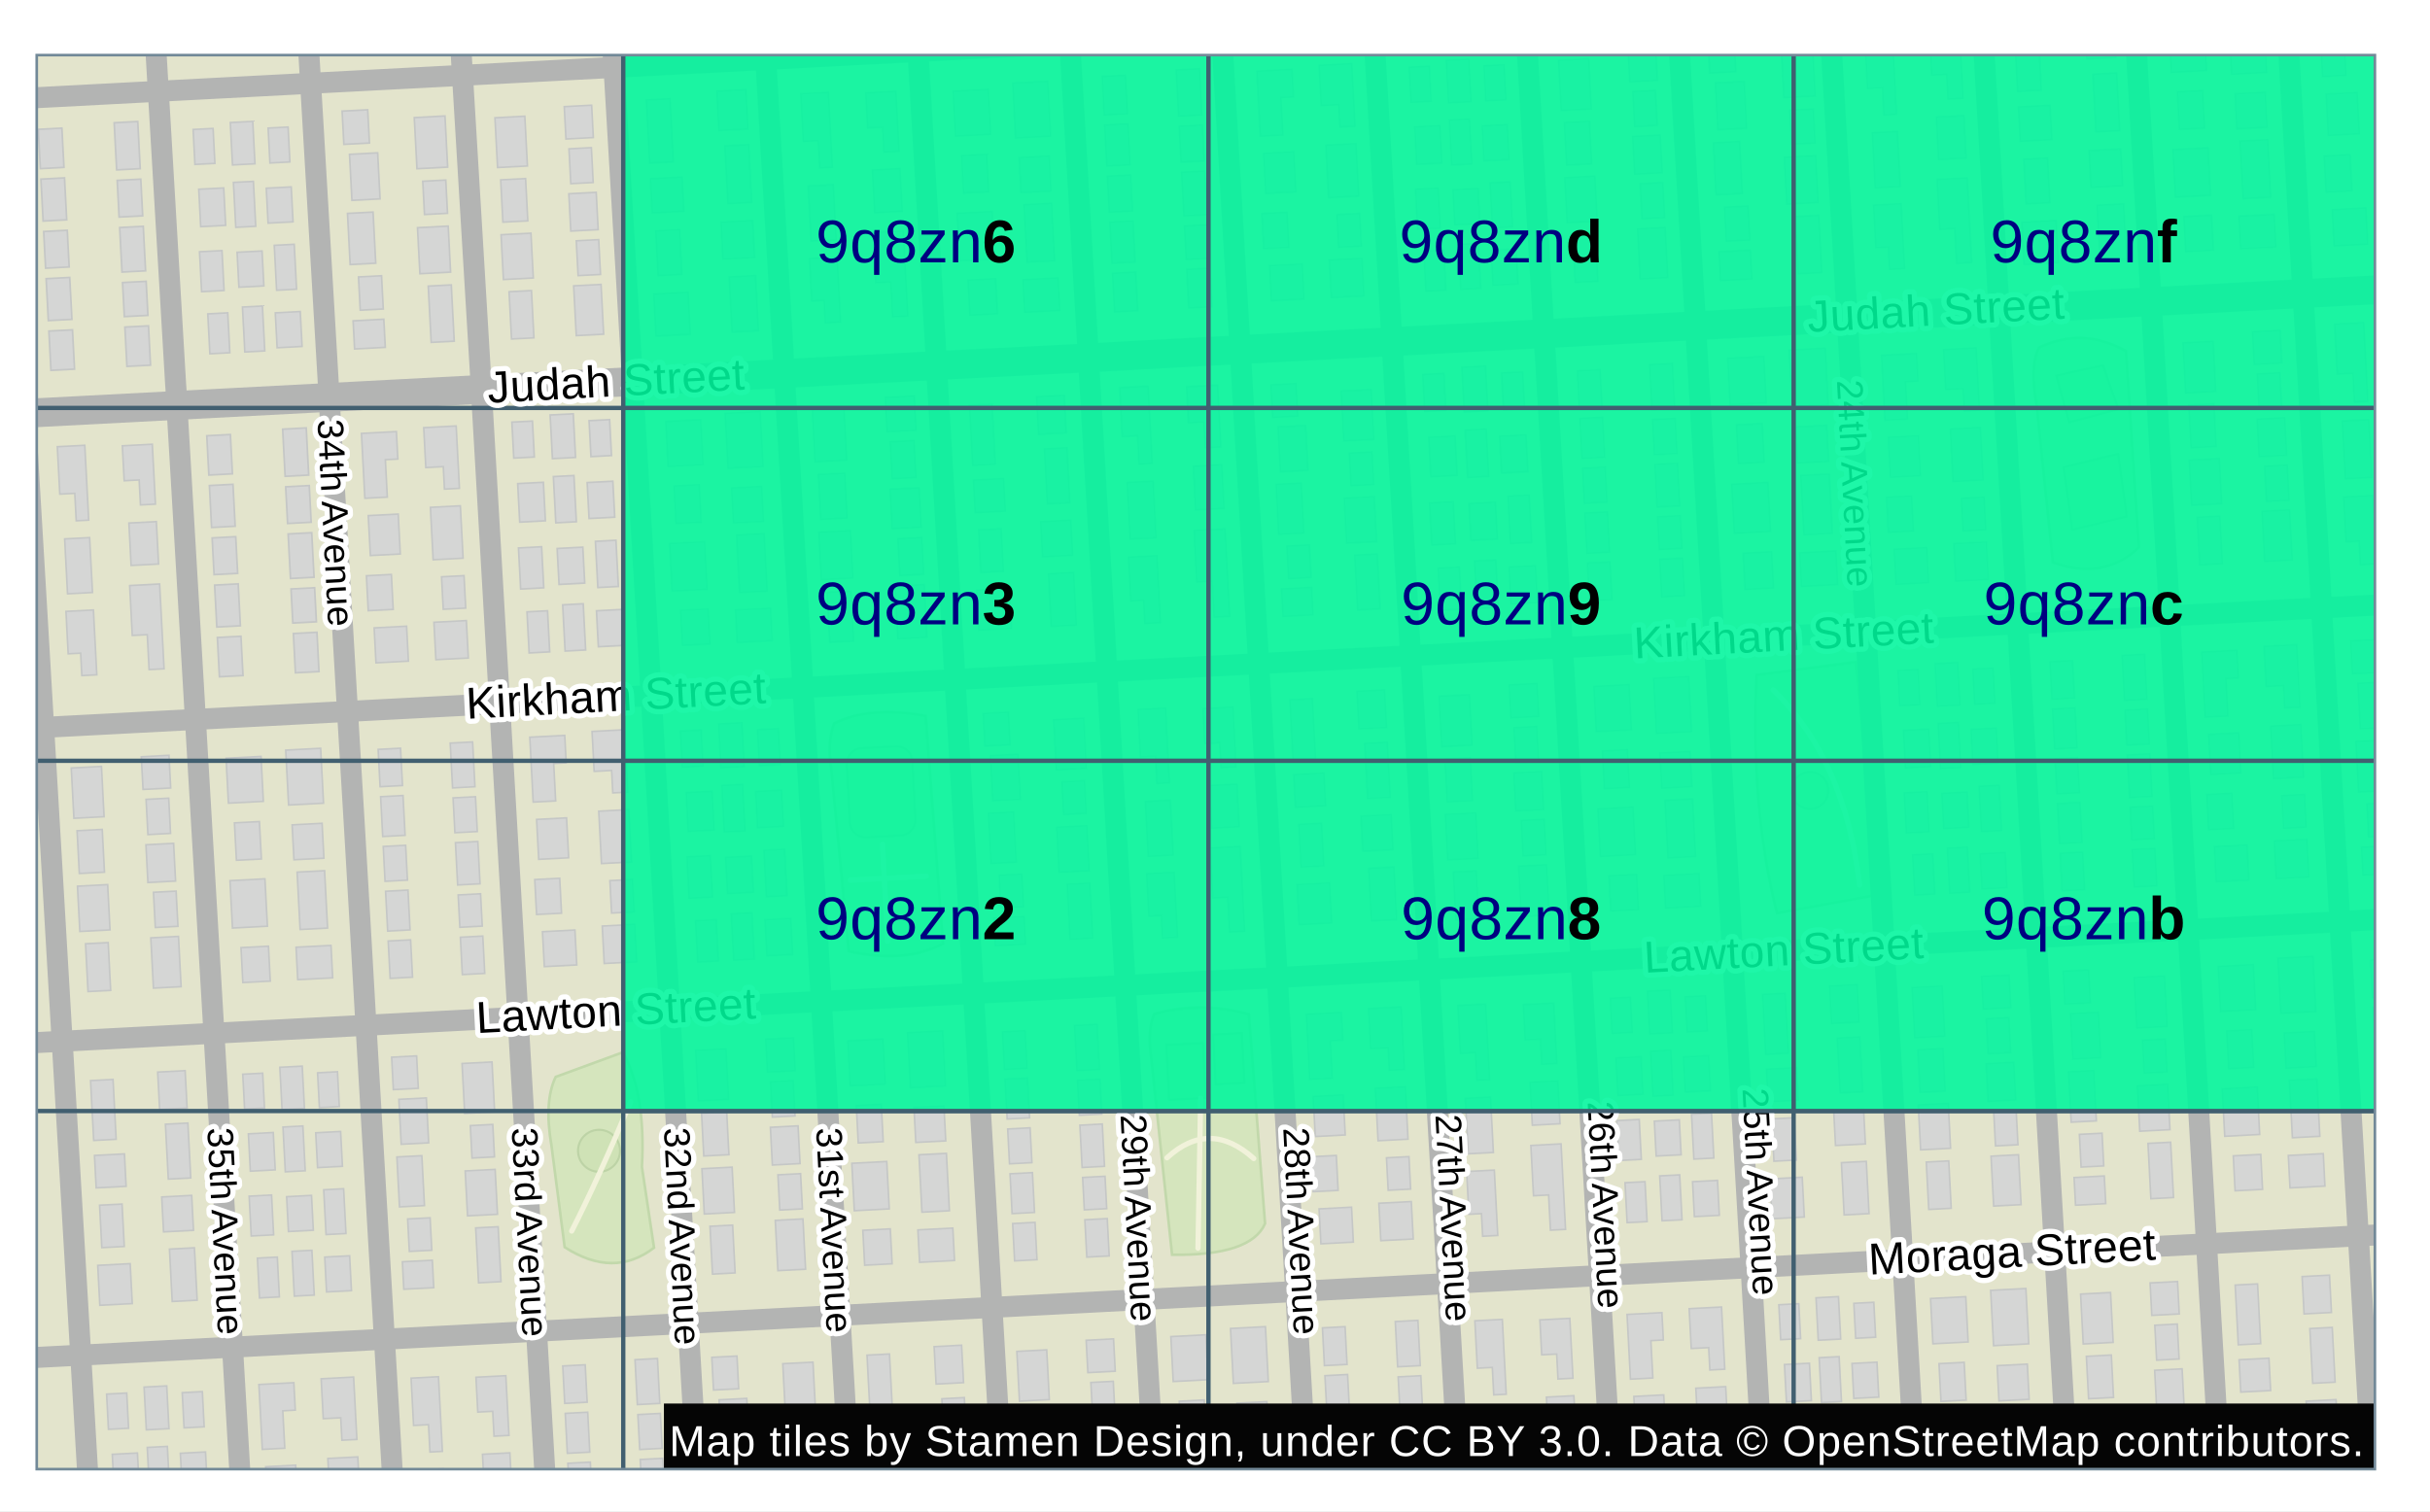
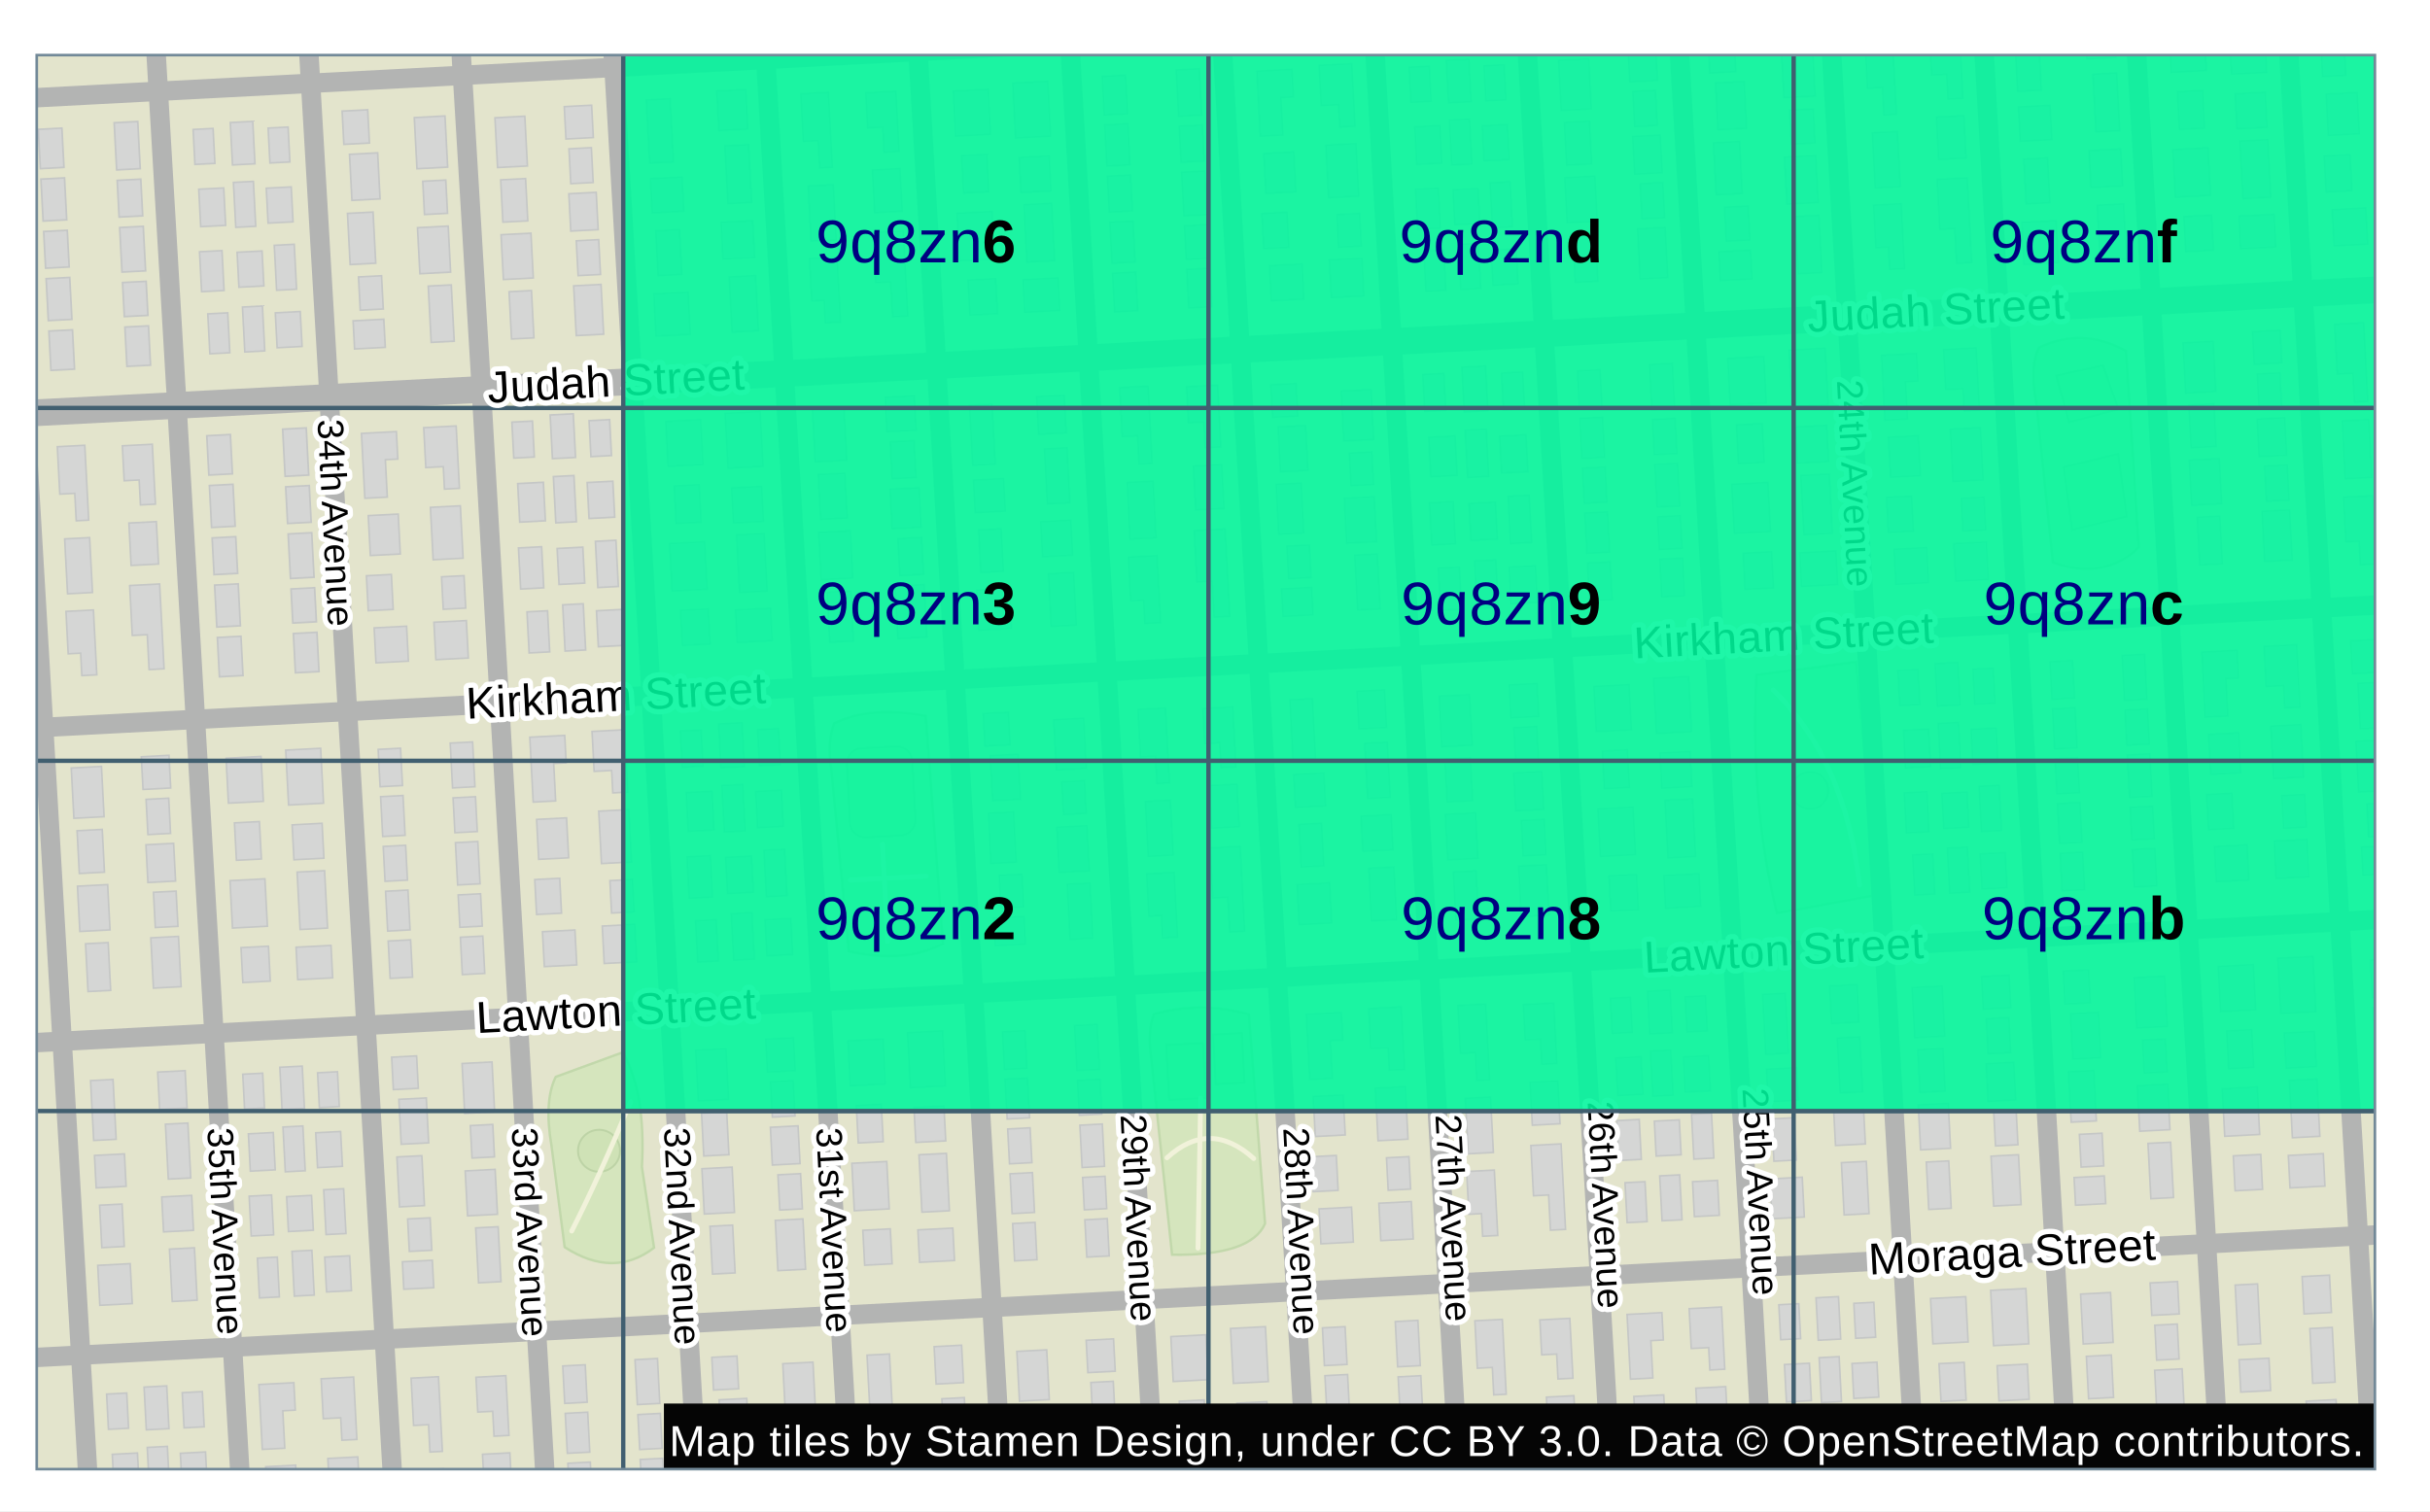
- <svg xmlns="http://www.w3.org/2000/svg" width="926" height="576" viewBox="0 0 926 576" role="img" aria-labelledby="title desc">
+ <svg xmlns="http://www.w3.org/2000/svg" width="1000" height="622.03" viewBox="0 0 926 576" role="img" aria-labelledby="title desc">
  <defs>
    <clipPath id="map-clip">
      <rect x="14" y="21" width="891" height="539" />
    </clipPath>
    <symbol id="houses-a" viewBox="0 0 42 100">
      <g class="building">
        <rect x="2" y="4" width="9" height="15" />
        <rect x="2" y="23" width="9" height="16" />
        <rect x="2" y="43" width="9" height="14" />
        <rect x="2" y="61" width="9" height="16" />
        <rect x="2" y="81" width="9" height="15" />
        <rect x="31" y="3" width="9" height="18" />
        <rect x="31" y="25" width="9" height="14" />
        <rect x="31" y="43" width="9" height="17" />
        <rect x="31" y="64" width="9" height="13" />
        <rect x="31" y="81" width="9" height="15" />
      </g>
    </symbol>
    <symbol id="houses-b" viewBox="0 0 42 100">
      <g class="building">
        <rect x="1" y="6" width="12" height="20" />
        <rect x="2" y="31" width="10" height="17" />
        <rect x="1" y="53" width="12" height="18" />
        <rect x="3" y="76" width="9" height="19" />
        <rect x="29" y="3" width="11" height="13" />
        <rect x="30" y="20" width="9" height="14" />
        <rect x="29" y="38" width="11" height="15" />
        <rect x="31" y="57" width="9" height="14" />
        <rect x="29" y="75" width="11" height="20" />
      </g>
    </symbol>
    <symbol id="houses-c" viewBox="0 0 42 100">
      <g class="building">
        <rect x="2" y="5" width="8" height="14" />
        <rect x="17" y="3" width="9" height="17" />
        <rect x="32" y="6" width="8" height="14" />
        <rect x="3" y="29" width="10" height="15" />
        <rect x="17" y="27" width="8" height="18" />
        <rect x="30" y="30" width="10" height="14" />
        <rect x="2" y="54" width="9" height="16" />
        <rect x="17" y="55" width="10" height="14" />
        <rect x="32" y="53" width="8" height="18" />
        <rect x="4" y="79" width="8" height="16" />
        <rect x="18" y="77" width="8" height="18" />
        <rect x="31" y="80" width="10" height="14" />
      </g>
    </symbol>
    <symbol id="houses-d" viewBox="0 0 42 100">
      <g class="building">
        <path d="M2 4H13V34H8V23H2ZM28 5H40V29H34V19H28Z" />
        <rect x="3" y="41" width="10" height="22" />
        <rect x="29" y="36" width="11" height="17" />
        <path d="M2 70H13V96H7V87H2ZM28 61H40V95H34V81H28Z" />
      </g>
    </symbol>
    <symbol id="houses-e" viewBox="0 0 42 100">
      <g class="building">
        <rect x="2" y="5" width="14" height="18" />
        <rect x="26" y="3" width="14" height="22" />
        <rect x="4" y="31" width="10" height="15" />
        <rect x="27" y="33" width="12" height="14" />
        <rect x="1" y="54" width="14" height="19" />
        <rect x="28" y="52" width="11" height="23" />
        <rect x="4" y="81" width="11" height="14" />
        <rect x="26" y="82" width="14" height="13" />
      </g>
    </symbol>
    <symbol id="houses-f" viewBox="0 0 42 100">
      <g class="building">
        <rect x="1" y="3" width="10" height="13" />
        <rect x="3" y="20" width="11" height="18" />
        <rect x="1" y="43" width="10" height="20" />
        <rect x="4" y="68" width="9" height="13" />
        <rect x="1" y="85" width="12" height="11" />
        <rect x="29" y="7" width="12" height="20" />
        <rect x="31" y="32" width="9" height="13" />
        <rect x="28" y="50" width="12" height="18" />
        <rect x="31" y="73" width="9" height="22" />
      </g>
    </symbol>
    <symbol id="houses-g" viewBox="0 0 42 100">
      <g class="building">
        <path d="M2 4H16V15H11V30H2ZM27 3H40V28H34V19H27Z" />
        <rect x="3" y="37" width="12" height="16" />
        <rect x="28" y="35" width="12" height="21" />
        <rect x="1" y="61" width="10" height="14" />
        <rect x="31" y="63" width="9" height="13" />
        <rect x="3" y="82" width="13" height="14" />
        <rect x="27" y="81" width="13" height="15" />
      </g>
    </symbol>
    <symbol id="houses-h" viewBox="0 0 42 100">
      <g class="building">
        <rect x="2" y="5" width="9" height="24" />
        <rect x="2" y="35" width="12" height="13" />
        <rect x="3" y="55" width="9" height="17" />
        <rect x="1" y="79" width="13" height="16" />
        <rect x="29" y="3" width="11" height="15" />
        <rect x="31" y="24" width="9" height="22" />
        <rect x="28" y="53" width="12" height="14" />
        <rect x="30" y="74" width="10" height="21" />
      </g>
    </symbol>
    <style>
      .building{fill:#d5d6d5;stroke:#c5c7c6;stroke-width:.65;vector-effect:non-scaling-stroke}
      .park{fill:#d5e5bd;stroke:#c2d8ab;stroke-width:1;vector-effect:non-scaling-stroke}
      .park-detail{fill:#cfe2b6;stroke:#bdd3a6;stroke-width:.8;vector-effect:non-scaling-stroke}
      .park-path{fill:none;stroke:#f1f2da;stroke-width:2;stroke-linecap:round;vector-effect:non-scaling-stroke}
      .road-casing{fill:none;stroke:#b3b4b3;stroke-linecap:butt;stroke-linejoin:round;vector-effect:non-scaling-stroke}
      /* #b3b4b3 is the exact dark road grey sampled from boundary-issue.png. */
      .cell-highlight{fill:#00f69d;fill-opacity:.88}
      .grid{fill:none;stroke:#415f70;stroke-width:1.65;vector-effect:non-scaling-stroke}
      /* The centered 4 px white stroke leaves a 2 px halo outside each black glyph. */
      .street-label{fill:#000;stroke:#fff;stroke-width:4px;paint-order:stroke fill;stroke-linecap:round;stroke-linejoin:round;vector-effect:non-scaling-stroke;font-family:Arial,Helvetica,sans-serif;font-size:17px;font-weight:400;letter-spacing:.15px}
      .avenue-label{font-size:14px}
      .cell-code{fill:#000080;font-family:Arial,Helvetica,sans-serif;font-size:23px;font-weight:400;letter-spacing:.2px;text-anchor:middle}
      .cell-code-suffix{fill:#000;font-weight:700}
      .attribution{fill:#fff;font-family:Arial,Helvetica,sans-serif;font-size:16.5px;font-weight:400;letter-spacing:.38px}
    </style>
  </defs>
  <rect width="926" height="576" fill="#fff" />
  <g id="map" clip-path="url(#map-clip)">
    <rect x="14" y="21" width="891" height="539" fill="#e3e4cc" />
    <g id="varied-houses" transform="rotate(-3)">
      <g id="north-houses">
        <use href="#houses-a" x="10" y="46" width="42" height="100" />
        <use href="#houses-c" x="69" y="48" width="40" height="96" />
        <use href="#houses-f" x="127" y="46" width="41" height="98" />
        <use href="#houses-b" x="185" y="49" width="40" height="95" />
        <use href="#houses-h" x="242" y="46" width="42" height="100" />
        <use href="#houses-d" x="301" y="47" width="40" height="97" />
        <use href="#houses-e" x="359" y="49" width="40" height="95" />
        <use href="#houses-a" x="416" y="47" width="41" height="98" />
        <use href="#houses-g" x="475" y="46" width="40" height="100" />
        <use href="#houses-c" x="532" y="49" width="42" height="95" />
        <use href="#houses-b" x="591" y="47" width="40" height="98" />
        <use href="#houses-f" x="648" y="46" width="42" height="99" />
        <use href="#houses-d" x="707" y="49" width="40" height="95" />
        <use href="#houses-h" x="764" y="46" width="42" height="100" />
        <use href="#houses-e" x="823" y="48" width="40" height="97" />
        <use href="#houses-g" x="880" y="46" width="42" height="98" />
      </g>
      <g id="upper-middle-houses">
        <use href="#houses-d" x="11" y="167" width="40" height="96" />
        <use href="#houses-a" x="68" y="166" width="42" height="100" />
        <use href="#houses-g" x="127" y="168" width="40" height="96" />
        <use href="#houses-c" x="184" y="166" width="42" height="98" />
        <use href="#houses-e" x="243" y="169" width="40" height="95" />
        <use href="#houses-b" x="300" y="166" width="42" height="100" />
        <use href="#houses-h" x="359" y="168" width="40" height="97" />
        <use href="#houses-d" x="416" y="166" width="42" height="98" />
        <use href="#houses-f" x="475" y="169" width="40" height="95" />
        <use href="#houses-c" x="532" y="166" width="42" height="100" />
        <use href="#houses-a" x="591" y="168" width="40" height="97" />
        <use href="#houses-e" x="648" y="166" width="42" height="98" />
        <use href="#houses-g" x="707" y="169" width="40" height="95" />
        <use href="#houses-b" x="823" y="167" width="40" height="98" />
        <use href="#houses-d" x="880" y="166" width="42" height="100" />
      </g>
      <g id="central-houses">
        <use href="#houses-b" x="10" y="288" width="42" height="96" />
        <use href="#houses-e" x="69" y="286" width="40" height="100" />
        <use href="#houses-a" x="126" y="289" width="42" height="95" />
        <use href="#houses-g" x="185" y="286" width="40" height="98" />
        <use href="#houses-c" x="242" y="287" width="42" height="98" />
        <use href="#houses-f" x="359" y="286" width="40" height="100" />
        <use href="#houses-d" x="416" y="289" width="42" height="95" />
        <use href="#houses-h" x="475" y="286" width="40" height="98" />
        <use href="#houses-b" x="532" y="288" width="42" height="96" />
        <use href="#houses-e" x="591" y="286" width="40" height="100" />
        <use href="#houses-c" x="707" y="287" width="40" height="98" />
        <use href="#houses-a" x="764" y="289" width="42" height="95" />
        <use href="#houses-g" x="823" y="286" width="40" height="100" />
        <use href="#houses-f" x="880" y="288" width="42" height="96" />
      </g>
      <g id="lower-middle-houses">
        <use href="#houses-h" x="11" y="406" width="40" height="100" />
        <use href="#houses-c" x="68" y="409" width="42" height="95" />
        <use href="#houses-f" x="127" y="406" width="40" height="98" />
        <use href="#houses-b" x="242" y="408" width="42" height="96" />
        <use href="#houses-e" x="300" y="406" width="40" height="100" />
        <use href="#houses-a" x="359" y="409" width="40" height="95" />
        <use href="#houses-g" x="475" y="406" width="40" height="100" />
        <use href="#houses-d" x="532" y="408" width="42" height="96" />
        <use href="#houses-c" x="591" y="406" width="40" height="98" />
        <use href="#houses-h" x="648" y="409" width="42" height="95" />
        <use href="#houses-b" x="707" y="406" width="40" height="100" />
        <use href="#houses-f" x="764" y="408" width="42" height="96" />
        <use href="#houses-e" x="823" y="406" width="40" height="98" />
        <use href="#houses-a" x="880" y="409" width="42" height="95" />
      </g>
      <g id="south-houses">
        <use href="#houses-c" x="10" y="528" width="42" height="96" />
        <use href="#houses-g" x="69" y="526" width="40" height="100" />
        <use href="#houses-d" x="126" y="529" width="42" height="95" />
        <use href="#houses-a" x="185" y="526" width="40" height="98" />
        <use href="#houses-f" x="242" y="528" width="42" height="96" />
        <use href="#houses-h" x="301" y="526" width="40" height="100" />
        <use href="#houses-b" x="358" y="529" width="42" height="95" />
        <use href="#houses-e" x="417" y="526" width="40" height="98" />
        <use href="#houses-a" x="474" y="528" width="42" height="96" />
        <use href="#houses-d" x="533" y="526" width="40" height="100" />
        <use href="#houses-g" x="590" y="529" width="42" height="95" />
        <use href="#houses-c" x="649" y="526" width="40" height="98" />
        <use href="#houses-e" x="706" y="528" width="42" height="96" />
        <use href="#houses-b" x="765" y="526" width="40" height="100" />
        <use href="#houses-h" x="822" y="529" width="42" height="95" />
        <use href="#houses-f" x="881" y="526" width="40" height="98" />
      </g>
    </g>
    <g id="varied-parks" transform="rotate(-3)">
      <g id="community-park">
        <path class="park" d="M419 409Q437 405 455 411L457 491Q451 503 421 501L417 426Q416 415 419 409Z" />
        <path class="park-detail" d="M423 421H437V442H423ZM441 418H452V437H441Z" />
        <path class="park-path" d="M421 464Q438 450 454 466M431 499L435 442" />
      </g>
      <g id="school-park">
        <path class="park" d="M303 292Q317 286 338 291L340 378Q325 385 304 379L301 309Q300 299 303 292Z" />
        <rect class="park-detail" x="307" y="302" width="25" height="34" rx="6" />
        <path class="park-path" d="M306 352H335M319 339V376" />
      </g>
      <g id="pocket-park">
        <path class="park" d="M190 421L216 413Q224 429 221 457L224 488Q208 499 190 486L187 447Q185 430 190 421Z" />
        <circle class="park-detail" cx="205" cy="450" r="8" />
        <path class="park-path" d="M193 480Q204 461 218 432" />
      </g>
      <g id="garden-park">
        <path class="park" d="M769 173Q786 166 802 176L803 251Q789 263 770 255L767 195Q765 180 769 173Z" />
        <path class="park-detail" d="M775 184L793 181L798 198L779 202ZM776 219L797 215L799 239L778 243Z" />
      </g>
      <g id="linear-park">
        <path class="park" d="M655 292L693 289L697 378L658 383Q650 342 655 292Z" />
        <path class="park-path" d="M661 298Q687 326 690 374" />
        <circle class="park-detail" cx="673" cy="337" r="7" />
      </g>
    </g>
    <g id="uniform-major-road">
      <path id="uniform-major-road-casing" class="road-casing" d="M14 157.32L67.41 154.53L125.4 151.49L183.44 148.43L241.04 145.42L298.88 142.38L356.9 139.33L414.74 136.41L472.57 133.26L530.45 130.23L588.34 127.19L646.12 124.16L703.9 121.12L761.85 118.09L819.54 115L877.42 111.9L905 110.5" stroke-width="11" />
    </g>
    <path id="residential-road-casing" class="road-casing" d="M523.4 10.51L523.75 16.46L523.81 17.39L529.98 122.21L530.06 123.52L530.24 126.61L530.4 129.32L530.45 130.23M689.91 -116.45L690.14 -112.41L696.48 -4.73L696.85 1.41L697.17 6.91L699.7 49.85L701.07 73.14L703.44 113.31L703.5 114.39L703.84 120.22L703.9 121.12M111.65 -82.44L111.76 -80.63L117.99 25.41L118.36 31.75L118.74 38.24L125.03 144.82L125.34 150.58L125.4 151.49M458.55 -104.31L458.84 -99.93L465.17 7.13L465.55 13.54L465.9 19.58L472.19 126.48L472.51 132.36L472.57 133.26M227.03 -92.17L227.33 -87.17L233.97 25.69L239.39 117.47L240.69 139.14L240.99 144.51L241.04 145.42M400.75 -101.28L401.08 -96.57L402.63 -70.06L405.58 -19.77L407.31 10.1L407.69 16.58L408.04 22.51L413.22 110.42L414.36 129.56L414.69 135.4L414.74 136.41M284.86 -95.2L285.13 -90.63L285.18 -89.76L291.47 16.8L291.81 22.66L292.13 28.07L298.5 135.95L298.82 141.48L298.88 142.38M574.34 -110.38L574.58 -106.37L580.4 -7.72L580.47 -6.46L580.6 -4.29L580.96 1.93L581.29 7.47L581.63 13.26L587.87 119.24L587.95 120.47L588.29 126.28L588.34 127.19M342.87 -98.24L343.1 -94.39L349.38 12.22L349.46 13.58L349.82 19.61L350.14 25.2L356.47 131.81L356.53 132.91L356.81 138.43L356.9 139.33M754.75 -1.63L755.07 3.87L755.6 12.97L756.18 21.87L761.35 110.5L761.43 111.57L761.75 117.18L761.85 118.09M169.28 -89.14L169.58 -84.07L172.54 -34.66L175.86 22.37L176.23 28.72M863.63 -125.56L863.91 -120.82L863.92 -120.54L870.19 -14.03L870.55 -7.71L870.95 -0.91L877.16 104.63L877.2 105.25L877.42 108.97M53.37 -83.05L53.62 -78.81L53.68 -77.8L59.95 28.39L60.33 34.8M2.5 37.83L2.18 31.54L-0.67 -15.78M956.47 467.86L950.74 468.36L903.64 470.83L898.67 471.08L893.5 471.35L846.74 473.81L840.84 474.12L833.87 474.48L788.38 476.86L782.97 477.15L776.5 477.49L730.32 479.9L725.05 480.18L719 480.49L672.81 482.91L667.28 483.2L661.15 483.52L614.53 485.97L609.5 486.23L603.58 486.54L556.98 488.98L551.6 489.27L545.55 489.58L499.16 492.01L493.74 492.29L487.54 492.62L464.8 493.81L441.13 495.05L435.86 495.32L429.41 495.66L384.13 498.04L378 498.36L371.64 498.69L320.06 501.39L267.89 504.13L262.21 504.42L256.04 504.74L209.46 507.18L204.44 507.44L198.41 507.76L151.27 510.23L146.48 510.49L140.43 510.8L93.62 513.25L88.6 513.51L82.76 513.82L35.83 516.29L30.76 516.55L24.42 516.88L12.11 517.52L6.02 517.84M2.5 37.83L2.89 43.96L2.98 45.52L9.16 150.43L9.2 151.3L9.32 153.42L9.51 156.65L9.57 157.57M632.09 -113.41L632.38 -109.24L637.7 -18.34L638.69 -1.61L639.05 4.44L639.36 9.76L645.65 115.93L645.75 117.43L646.07 123.25L646.12 124.16M356.9 139.33L356.92 140.24L357.24 145.78L363.57 253.02L363.91 259.04L364.26 264.77L365.91 292.14L369.27 349.26L370.57 371.97L370.96 378.68L371.3 384.4L373.51 421.61L375.49 455.29L377.62 491.78L378 498.36L378.34 504.01L382.51 574.79L384.57 609.92L385.06 618.09L385.48 625.21L391.73 731.43L391.94 735L392.11 737.82L392.42 743.15L398.74 850.57L399.14 857.24L399.49 863.21L405.8 970.42L406.19 976.93M1006.56 344.99L1001.12 345.27L988.62 345.87L968.6 346.85L954.4 347.52L949.17 347.76L943.19 348.12L920.49 349.48L897.49 350.97L891.66 351.34L885.11 351.68L833.83 354.37L781.9 357.1L775.91 357.41L769.48 357.75L723.55 360.17L718 360.46L712.04 360.77L665.54 363.21L660.22 363.49L654.16 363.81L608.06 366.23L602.49 366.52L596.27 366.85L550.17 369.27L544.54 369.56L538.08 369.9L491.89 372.33L486.72 372.6L480.48 372.93L476.75 373.12L449.46 374.55L434.06 375.36L428.82 375.64L422.64 375.96L376.88 378.37L370.96 378.68L364.13 379.04L318.23 381.44L313 381.71L307.33 382.01L260.57 384.47L255.15 384.75L249.21 385.07L202.99 387.49L197.39 387.78L190.91 388.12L144.22 390.57L139.46 390.82L133.05 391.16L86.4 393.61L81.53 393.87L75.59 394.18L29.03 396.63L23.69 396.91L17.32 397.24L5.27 397.87L-1.04 398.2M-30.53 39.56L-22.21 39.13M-22.21 39.13L-20.14 39.02M847.87 593.86L848.31 601.22L854.54 706.8L854.78 710.81L854.91 713.57L855.26 719.47L861.55 826.53L861.92 832.97L862.27 838.82L868.57 946.07L868.96 952.71L869.31 958.56L875.62 1066.09L875.99 1072.39L876.33 1078.08L882.67 1185.93L883.03 1192.18L883.35 1197.58L888.58 1286.59L888.81 1290.47L889.6 1304.09L889.67 1305.19L889.89 1308.81L889.99 1310.65L890.05 1311.69L890.11 1312.71L890.27 1315.5L890.41 1318.27L896.68 1424.43L897.09 1431.38L897.4 1436.61L897.43 1437.26L903.75 1544.76L904.11 1550.93M805.78 -122.53L806.05 -118.03L806.15 -116.29L811.5 -25.21L811.61 -23.31L811.92 -18.03L812.35 -10.64L812.7 -4.67L813.07 1.55L819.3 107.55L819.33 108.23L819.54 111.73M790.03 596.89L790.46 604.12L790.52 605.2L796.72 710.05L796.93 713.58L797.09 716.61L797.4 721.99L803.7 828.8L804.12 836L804.47 841.91L811.18 955.74M16.64 277.26L-1.4 278.21L-2.12 278.25L-8.09 278.56M928.34 -10.74L928.73 -4.17L930.1 19.16L932.64 62.45L934.93 101.29L935.02 102.64L935.19 105.83M-8.09 278.56L-16.42 279M-16.42 279L-22.56 279.32L-23.63 279.38L-41.09 280.29M-9.37 398.64L-15.72 398.97L-34.03 399.94L-91.93 402.98L-145.25 405.78L-149.87 406.02L-155.44 406.31L-202.65 408.79L-207.7 409.05L-213.36 409.35L-260.89 411.85L-265.47 412.08L-271.12 412.38L-318.42 414.86L-323.41 415.12L-329.02 415.42L-334.63 415.71L-344.18 416.21L-376.17 417.9L-381.25 418.17L-386.89 418.46L-439.17 421.21L-497.01 424.24L-554.8 427.28L-612.69 430.31L-670.63 433.35L-723.36 436.14L-728.34 436.5M-1.04 398.2L-9.37 398.64M-26.97 519.57L-32.26 519.85L-77.47 522.22L-80.1 522.36L-84.88 522.61L-89.99 522.88L-91.31 522.95L-134.39 525.19L-142.81 525.63L-148.71 525.94L-200.63 528.66L-258.41 531.69L-316.35 534.73L-374.2 537.75L-432.1 540.79L-489.96 543.82L-547.76 546.85L-605.63 549.88L-663.56 552.91L-712.79 555.49L-717.22 555.69M6.02 517.84L-2.31 518.28M-55.21 40.86L-38.05 39.96L-37.04 39.9L-30.53 39.56M2.5 37.83L8.42 37.53L54.38 35.11L60.33 34.8M877.42 108.97L877.54 111.1L877.58 111.9L877.63 112.91L877.81 115.9M819.95 118.63L820.12 121.49L820.19 122.07L820.25 123.7L826.46 228.77L826.81 234.76L827.15 240.47L827.2 241.99L833.83 354.37L834.22 361.53L840.41 466.89L840.84 474.12L841.2 480.37L841.26 481.34L846.64 572.84L846.75 574.81L847.39 585.66L847.87 593.86M-48.14 160.59L-48.08 161.51L-47.91 164.53L-47.76 167.01L-47.69 168.26L-41.53 272.75L-41.09 280.29L-40.63 287.97L-34.45 392.81L-34.03 399.94L-33.59 407.33L-27.39 512.51L-27.32 513.61L-26.97 519.57L-26.66 524.84L-26.53 526.92L-20.42 630.69L-20.37 631.47L-19.91 639.3L-19.48 646.49L-19.38 648.2L-13.28 751.73L-13.21 752.81L-12.84 759.04L-12.52 764.43L-12.42 766.3L-6.23 871.14L-6.17 872.18L-5.8 878.48L-5.46 884.22L-5.36 885.93L-5.11 890.21L-4.18 905.94L0.84 991.01L0.91 992.13L1.26 998.12L1.58 1003.54L1.7 1005.61L7.88 1110.33L7.96 1111.78L8.32 1117.88L8.65 1123.4L8.74 1124.93L14.95 1230.27L15.38 1237.55L15.83 1245.17L18.63 1292.72L21.99 1349.64L22.06 1350.73L22.25 1353.06M68.48 172.64L74.03 266.71L74.08 267.65L74.47 274.23L74.82 280.16L74.92 281.93L81.07 386.05L81.15 387.36L81.53 393.87L81.89 399.87L82 401.75L88.19 506.47L88.22 507.08L88.6 513.51L88.96 519.6L89.05 521.23L95.12 623.84L95.18 624.99L95.23 625.68L95.67 633.25L96.1 640.48L96.19 641.97L102.74 752.99L109.42 866.2L109.79 872.41L110.11 877.84L110.14 878.33L116.49 985.71L116.86 992.07L117.18 997.45L117.22 998.13L123.49 1104.35L123.53 1105.09L123.93 1111.83L124.27 1117.51L124.37 1119.1L130.54 1223.78L130.59 1224.53L131 1231.5L131.34 1237.41L131.46 1239.32L137.59 1343.14L137.67 1344.44L137.99 1350.03L138.05 1351.05L138.11 1352.05L138.43 1357.29L144.76 1464.44L145.13 1470.79L145.46 1476.33L151.74 1582.84L151.81 1583.98L152.18 1590.15M125.94 160.7L132.04 264.62L132.43 271.19L132.78 277.19L135.17 317L137.6 358.5L139.07 384.12L139.46 390.82L139.81 396.76L146.09 503.82L146.48 510.49L146.85 516.58L153.09 622.01L153.59 630.4M60.33 34.8L60.7 41.01L66.96 147.02L67.03 147.78L67.35 153.62L67.41 154.53M176.23 28.72L170.02 29.05L124.15 31.45L118.36 31.75L111.77 32.1L66.17 34.49L60.33 34.8M176.23 28.72L176.6 34.8L183.07 142.16L183.38 147.5L183.44 148.43M183.44 148.43L183.48 149.31L183.78 154.75L190.01 262.03L190.34 268.15L190.7 273.8L197.01 381.21L197.39 387.78L197.72 393.51L204.06 500.96L204.44 507.44L204.79 513.28L211 618.14L211.04 618.88L211.08 619.52L211.5 627.18L211.95 634.22L212.03 635.56L218.23 740.58L218.44 744.06L218.56 746.92L218.86 752.08L225.22 859.86L225.59 866.34L225.9 871.58L225.93 872.07L232.26 979.5L232.65 986.02L232.99 991.8L239.32 1099.27L239.7 1105.76L240.03 1111.25L246.36 1218.72L246.76 1225.45L247.1 1231.17L253.39 1337.91L253.42 1338.45L253.74 1343.97L253.8 1345L253.86 1346L254.17 1351.26L254.24 1352.33L260.46 1458.06L260.86 1464.72L261.19 1470.41L267.44 1576.46L267.89 1584.08L268.25 1589.96L268.33 1591.56L270.42 1627.03L270.53 1628.85L270.92 1635.6M241.04 145.42L241.1 146.32L241.45 151.73L247.8 259.11L248.1 265.12L248.51 271.42L254.76 378.13L255.15 384.75L255.51 390.9L261.82 497.75L262.21 504.42L262.57 510.43L268.76 615.35L268.79 616.01L269.27 624.16L269.68 631.02L269.71 631.47L269.78 632.68L275.93 737L276.17 741.13L276.33 743.89L276.69 749.98L282.98 856.67L283.37 863.31L283.73 869.33L290.04 976.28L290.44 982.99L290.8 989.14L297.11 1096.12L297.49 1102.72L297.85 1108.69L304.15 1215.55L304.56 1222.42L304.89 1228.24L310.15 1319.36L310.2 1320.17L311.07 1335.43L311.39 1340.95L311.45 1341.98L311.51 1342.97L311.86 1348.24L318.27 1455.14L318.67 1461.69L319.02 1467.66L325.28 1573.77L325.33 1574.73L325.71 1581.12M298.88 142.38L298.93 143.29L299.25 148.82L305.61 255.85L305.94 262.08L306.3 267.56L312.62 375.26L313 381.71L313.35 387.76L320.06 501.39L324.44 575.69L325.66 596.37L326.63 612.83L327.12 621.13L327.52 627.89L327.55 628.35L333.82 734.08L334.06 738.08L334.19 740.85L334.54 746.88L340.83 853.49L341.23 860.27L341.59 866.28L347.91 973.49L348.29 979.96L348.63 985.67L354.98 1093.25L355.36 1099.7L355.7 1105.42L362.02 1212.59L362.42 1219.4L362.77 1225.32L369.05 1331.76L369.09 1332.39L369.41 1337.91L369.47 1338.94L369.53 1339.94L369.84 1345.2L369.91 1346.45L376.15 1452.09L376.53 1458.66L376.86 1464.17L383.18 1571.27L383.19 1572.08L383.59 1574.71L384.04 1576.53L384.61 1577.99L385.26 1579.49L385.75 1580.83L386.16 1582.32L386.43 1584.26L386.46 1585.09L386.22 1587.23L385.25 1591.32L384.21 1595.2L383.14 1599.64L382.2 1603.79L381.44 1607.58L380.62 1611.91L379.9 1616L379.22 1620.21L378.64 1624.51L378.06 1629.18L377.59 1633.92L376.61 1649.93M414.74 136.41L414.79 137.2L414.92 139.3L415.12 142.74L416.32 163.12L421.45 249.9L421.78 256.01L422.14 261.7L428.43 369.04L428.82 375.64L429.17 381.55L431.25 416.92L435.48 488.72L435.86 495.32L436.23 501.48L442.4 606.38L442.44 607.02L442.91 615.06L443.31 621.8L443.34 622.31L443.42 623.59L449.6 728.07L449.83 732.04L449.96 734.79L450.32 740.96L456.61 847.81L456.98 854.21L457.35 860.32L463.64 967.32L464.03 973.9L464.38 979.86L470.67 1086.87L471.07 1093.63L471.46 1100.16L477.71 1206.35L478.12 1213.36L478.51 1219.25L484.74 1325.77L484.77 1326.33L485.1 1331.85L485.16 1332.88L485.21 1333.89L485.52 1339.14L485.59 1340.22L486.01 1347.47L486.37 1353.51L491.8 1445.8L492.2 1452.59M473.62 151.15L479.29 246.95L479.64 252.97L479.98 258.71L486.33 365.98L486.72 372.6L487.05 378.36L489.05 412.84L493.35 485.71L493.74 492.29L494.1 498.41L500.33 603.93L500.8 612.03L501.23 619.25L507.72 728.96L507.87 731.75L508.44 741.45L510.28 772.73L513.59 828.79L514.57 845.45L514.91 851.18L515.21 856.23L520.52 946.32L521.57 964.14L521.97 970.87L522.3 976.62L528.61 1084.05L528.77 1086.82M530.45 130.23L530.5 131.13L530.83 136.65L530.88 137.51L537.12 242.59L537.18 244.05L537.5 249.93L537.86 255.63L537.98 256.85L544.15 362.65L544.17 362.99L544.54 369.56L544.9 375.42L544.95 376.32L551.21 482.75L551.6 489.27L551.94 495.03L558.11 599.95L558.16 600.67L558.65 609L559.08 616.21L559.15 617.39L565.55 725.76L565.7 728.73M588.34 127.19L588.4 128.09L588.73 133.67L588.86 135.05L595 239.33L595.07 240.9L595.4 246.9L595.75 252.6L595.87 253.86L602.1 359.85L602.49 366.52L602.85 372.64L609.13 479.89L609.5 486.23L609.83 491.86L615.15 582.03L615.19 582.71L615.44 586.14L616.05 596.96L616.09 597.73L616.56 605.97L616.99 613.27L617.05 614.29L623.49 722.85L623.62 725.69M646.12 124.16L646.16 125.06L646.5 130.63L646.58 131.92L652.85 238.06L653.2 243.86L653.54 249.74L659.83 356.86L660.22 363.49L660.57 369.52L666.9 476.71L667.28 483.2L667.63 489.19L672.79 579.38L673.81 594.81L674.34 602.94L674.78 610.22L681.06 716.23L681.26 719.62L681.4 722.66M703.9 121.12L703.95 122.03L704.28 127.59L704.34 128.45L710.63 234.95L710.98 240.84L711.36 246.64L717.63 354.12L718 360.46L718.35 366.48L724.67 473.41L725.05 480.18L725.42 486.15L730.47 572.1L731.35 586.67L731.63 591.56L732.1 599.92L732.53 607.13L738.8 713.49L739.01 716.77L739.15 719.63L739.43 725.28L739.72 729.28L741.44 758.59L746.19 839.04L752.85 952.21L753.24 958.77L753.59 964.79L759.99 1072.74L760.29 1078.46L760.65 1083.91L762.03 1107.24L767.04 1192L767.4 1198.19L767.72 1203.67L774.08 1311.39L774.47 1316.71L774.49 1317.73L774.54 1318.72L774.75 1324.1L781.02 1430.41L781.43 1437.43L781.78 1443.29L788.47 1556.93L795.43 1675.12M761.85 118.09L761.86 118.99L762.19 124.54L768.35 229.16L768.51 231.53L768.87 237.79L769.22 243.86L775.38 348.4L775.48 349.77L775.52 350.46L775.91 357.41L776.31 363.75L776.35 364.26L782.36 466.73L782.56 470.17L782.97 477.15L783.34 483.35L788.62 572.99L789.41 586.49L789.47 587.46L789.54 588.59L790.03 596.89M-2.31 518.28L-8.46 518.6M472.57 133.26L472.62 134.17L473 139.89L473.62 151.15M125.4 151.49L125.45 152.39L125.77 157.8L125.94 160.7M67.41 154.53L67.46 155.43L67.78 160.85L67.89 162.71L68.48 172.64M-8.46 518.6L-22.12 519.31L-26.97 519.57M884.61 231.72L879.1 232.01L832.72 234.45L826.81 234.76L821.18 235.05L774.67 237.49L768.87 237.79L763.25 238.09L737.46 239.44L716.89 240.53L710.98 240.84L705.43 241.12L658.8 243.57L653.2 243.86L647.35 244.17L601.37 246.59L595.4 246.9L589.61 247.2L543.4 249.63L537.5 249.93L531.74 250.24L485.63 252.66L479.64 252.97L474.31 253.25L427.53 255.7L421.78 256.01L416.26 256.29L369.75 258.73L363.91 259.04L358.21 259.34L311.65 261.79L305.94 262.08L300.33 262.38L254.5 264.78L248.1 265.12L243 265.39L196.04 267.86L190.34 268.15M884.61 231.72L884.99 237.67L885.07 238.6L891.26 344.47L891.66 351.34L892.07 358.22L898.34 465.17L898.67 471.08L899.02 476.74L904.27 566.47L905.34 583.94L905.71 590.9L906.12 597.03L912.4 704.1L912.61 707.74L912.73 710.54L913.06 716.11L919.36 823.42L919.75 829.95L920.11 836.07L926.39 943.19L926.78 949.69L927.12 955.45L933.41 1062.57L933.81 1069.36L934.17 1075.43L940.85 1189.16L941.14 1194.25L947.41 1301.47L947.47 1302.51L947.72 1305.91M79.96 1350.04L79.8 1347.3L79.77 1346.84L78.68 1328.41L73.55 1241.36L73.14 1234.52L72.7 1227.13L66.51 1122.25L66.08 1114.86L65.61 1107.01L59.44 1002.55L59 995.1L58.57 987.76L52.4 883.11L51.95 875.45L51.51 868.17L45.33 763.37L45.23 761.83L44.89 756.02L44.5 749.35L44.45 748.54L38.33 644.88L38.26 643.6L37.82 636.28L37.35 628.19L37.32 627.65L31.2 524.04L31.11 522.61L30.76 516.55L30.38 510.16L30.34 509.51L24.15 404.56L24.04 402.71L23.69 396.91L23.31 390.49L23.26 389.61L17.09 284.96L16.64 277.26L16.21 269.98L14.12 234.44L11.83 195.8L10.01 165.14L9.94 163.89L9.62 158.48L9.57 157.57M-20.14 39.02L-15.66 38.78L-14.45 38.72L-6.34 38.29L2.5 37.83M935.19 105.83L935.32 108.08L935.36 108.8L935.43 109.88L935.59 112.5M935.59 112.5L935.76 115.63L935.83 116.22L937.9 151.33L940.03 187.29L942.05 222.32L942.42 228.69M877.81 115.9L877.96 118.45L878.04 119.12L884.25 224.41L884.27 225.47L884.61 231.72M819.54 111.73L819.69 114.14L819.73 115L819.79 115.95L819.95 118.63M190.34 268.15L184.72 268.45L137.62 270.92L132.43 271.19L126.41 271.5L97.11 273.04L79.98 273.94L74.47 274.23L68.73 274.53L21.55 277.01L16.64 277.26M523.4 10.51L519.69 10.7L517.04 10.84L470.92 13.26L465.55 13.54L459.22 13.88L413.37 16.28L407.69 16.58L401.39 16.91L356.95 19.24L354.69 19.36L349.82 19.61L344.23 19.91L341.86 20.03L296.69 22.4L291.81 22.66L286.41 22.94L233.97 25.69L181.38 28.45L176.23 28.72M942.42 228.69L936.65 228.98L913.58 230.2M913.58 230.2L890.51 231.42L884.61 231.72" stroke-width="8" />
  </g>
  <g id="geohash-grid" class="grid" aria-hidden="true">
    <path d="M237.5 21V560M460.5 21V560M683.5 21V560" />
    <path d="M14 155.5H905M14 290H905M14 423.5H905" />
  </g>
  <g id="street-names" class="street-label" clip-path="url(#map-clip)" aria-label="Street names">
    <g id="east-west-street-names">
      <text x="235" y="151" text-anchor="middle" transform="rotate(-3 235 151)">Judah Street</text>
      <text x="738" y="124" text-anchor="middle" transform="rotate(-3 738 124)">Judah Street</text>
      <text x="235" y="271" text-anchor="middle" transform="rotate(-3 235 271)">Kirkham Street</text>
      <text x="680" y="248" text-anchor="middle" transform="rotate(-3 680 248)">Kirkham Street</text>
      <text x="235" y="391" text-anchor="middle" transform="rotate(-3 235 391)">Lawton Street</text>
      <text x="680" y="368" text-anchor="middle" transform="rotate(-3 680 368)">Lawton Street</text>
      <text x="767" y="483" text-anchor="middle" transform="rotate(-3 767 483)">Moraga Street</text>
    </g>
    <g id="avenue-names" class="avenue-label">
      <text x="121" y="160" transform="rotate(87 121 160)">34th Avenue</text>
      <text x="79" y="430" transform="rotate(87 79 430)">35th Avenue</text>
      <text x="195" y="430" transform="rotate(87 195 430)">33rd Avenue</text>
      <text x="253" y="430" transform="rotate(87 253 430)">32nd Avenue</text>
      <text x="311" y="430" transform="rotate(87 311 430)">31st Avenue</text>
      <text x="427" y="425" transform="rotate(87 427 425)">29th Avenue</text>
      <text x="489" y="430" transform="rotate(87 489 430)">28th Avenue</text>
      <text x="547" y="425" transform="rotate(87 547 425)">27th Avenue</text>
      <text x="605" y="420" transform="rotate(87 605 420)">26th Avenue</text>
      <text x="664" y="415" transform="rotate(87 664 415)">25th Avenue</text>
      <text x="700" y="145" transform="rotate(87 700 145)">24th Avenue</text>
    </g>
  </g>
  <g id="highlighted-cells" clip-path="url(#map-clip)" aria-label="Nine highlighted boundary cells">
    <rect class="cell-highlight" x="237.5" y="21" width="223" height="134.5" />
    <rect class="cell-highlight" x="460.5" y="21" width="223" height="134.5" />
    <rect class="cell-highlight" x="683.5" y="21" width="221.5" height="134.5" />
    <rect class="cell-highlight" x="237.5" y="155.5" width="223" height="134.5" />
    <rect class="cell-highlight" x="460.5" y="155.5" width="223" height="134.5" />
    <rect class="cell-highlight" x="683.5" y="155.5" width="221.5" height="134.5" />
    <rect class="cell-highlight" x="237.5" y="290" width="223" height="133.5" />
    <rect class="cell-highlight" x="460.5" y="290" width="223" height="133.5" />
    <rect class="cell-highlight" x="683.5" y="290" width="221.5" height="133.5" />
  </g>
  <g id="highlight-grid-overlay" class="grid" aria-hidden="true">
    <path d="M237.5 21V423.5M460.5 21V423.5M683.5 21V423.5" />
    <path d="M237.5 155.5H905M237.5 290H905M237.5 423.5H905" />
  </g>
  <g id="cell-names" class="cell-code" aria-label="Highlighted geohash names">
    <text x="349" y="100">9q8zn<tspan class="cell-code-suffix">6</tspan>
    </text>
    <text x="572" y="100">9q8zn<tspan class="cell-code-suffix">d</tspan>
    </text>
    <text x="794" y="100">9q8zn<tspan class="cell-code-suffix">f</tspan>
    </text>
    <text x="349" y="238">9q8zn<tspan class="cell-code-suffix">3</tspan>
    </text>
    <text x="572" y="238">9q8zn<tspan class="cell-code-suffix">9</tspan>
    </text>
    <text x="794" y="238">9q8zn<tspan class="cell-code-suffix">c</tspan>
    </text>
    <text x="349" y="358">9q8zn<tspan class="cell-code-suffix">2</tspan>
    </text>
    <text x="572" y="358">9q8zn<tspan class="cell-code-suffix">8</tspan>
    </text>
    <text x="794" y="358">9q8zn<tspan class="cell-code-suffix">b</tspan>
    </text>
  </g>
  <g id="map-attribution">
    <rect x="253" y="535" width="652" height="25" fill="#050505" />
    <text class="attribution" x="255" y="555">Map tiles by Stamen Design, under CC BY 3.0. Data © OpenStreetMap contributors.</text>
  </g>
  <rect x="14" y="21" width="891" height="539" fill="none" stroke="#728998" stroke-width="1" />
</svg>
